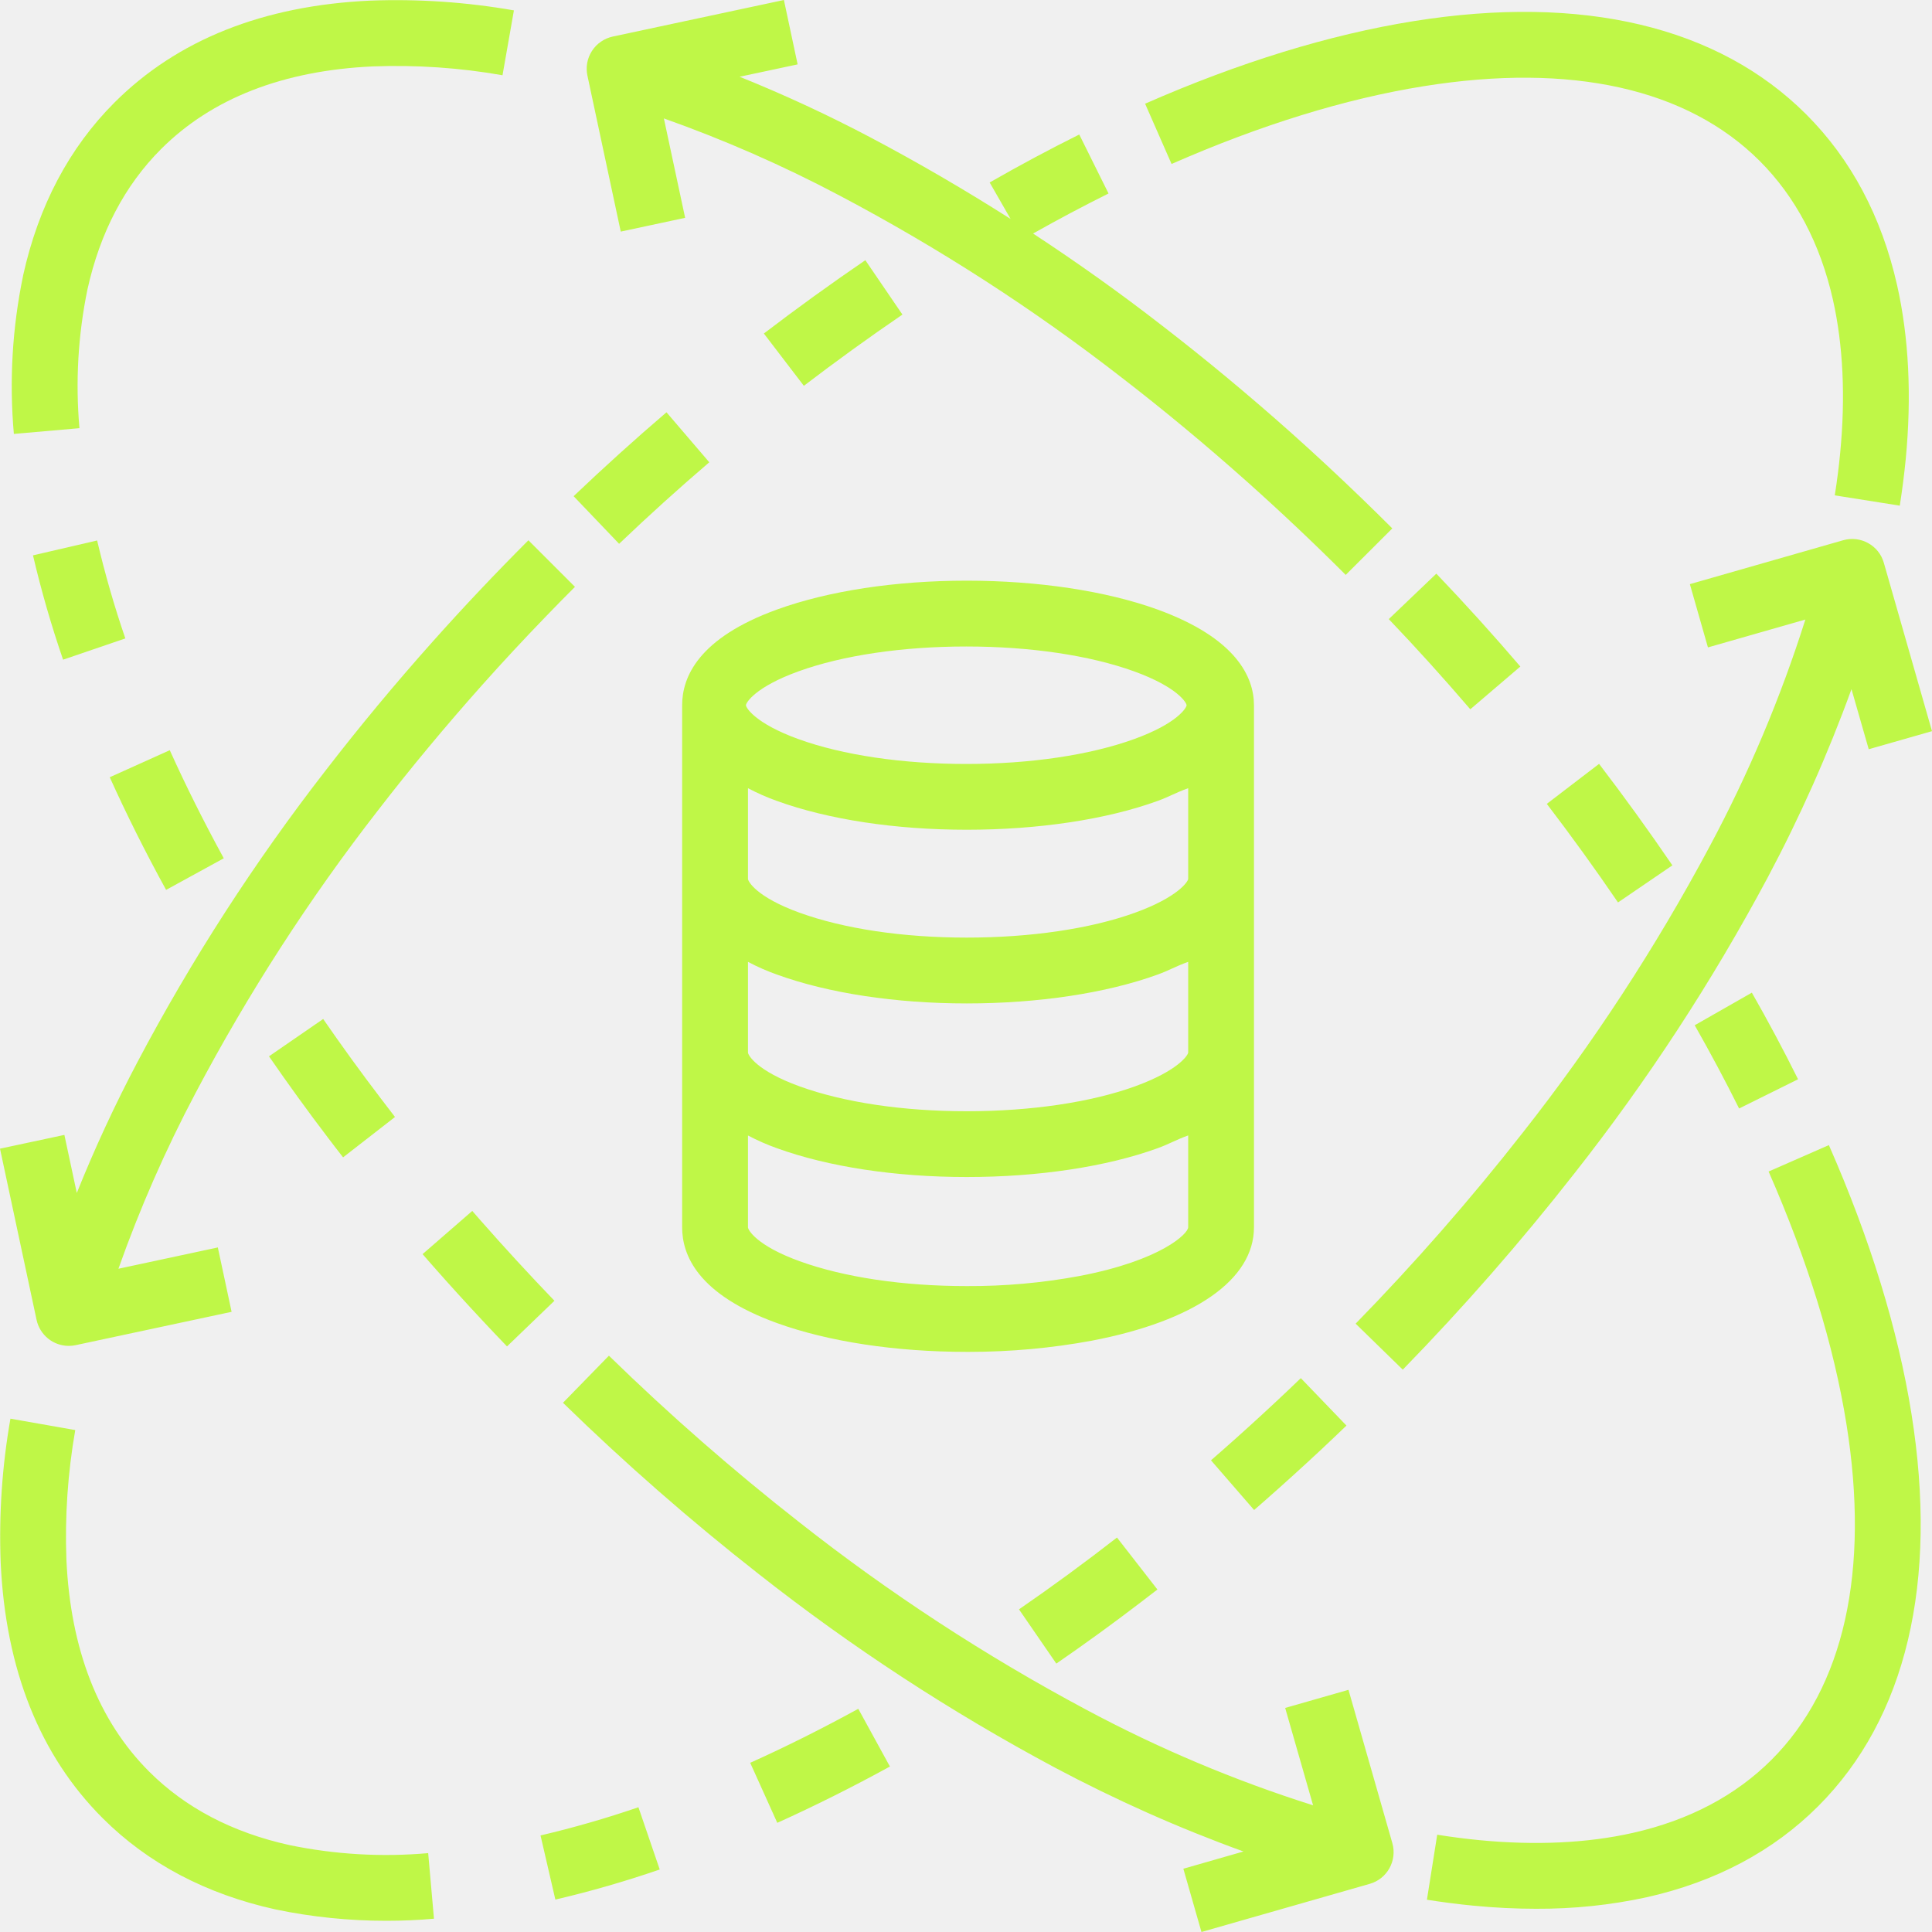
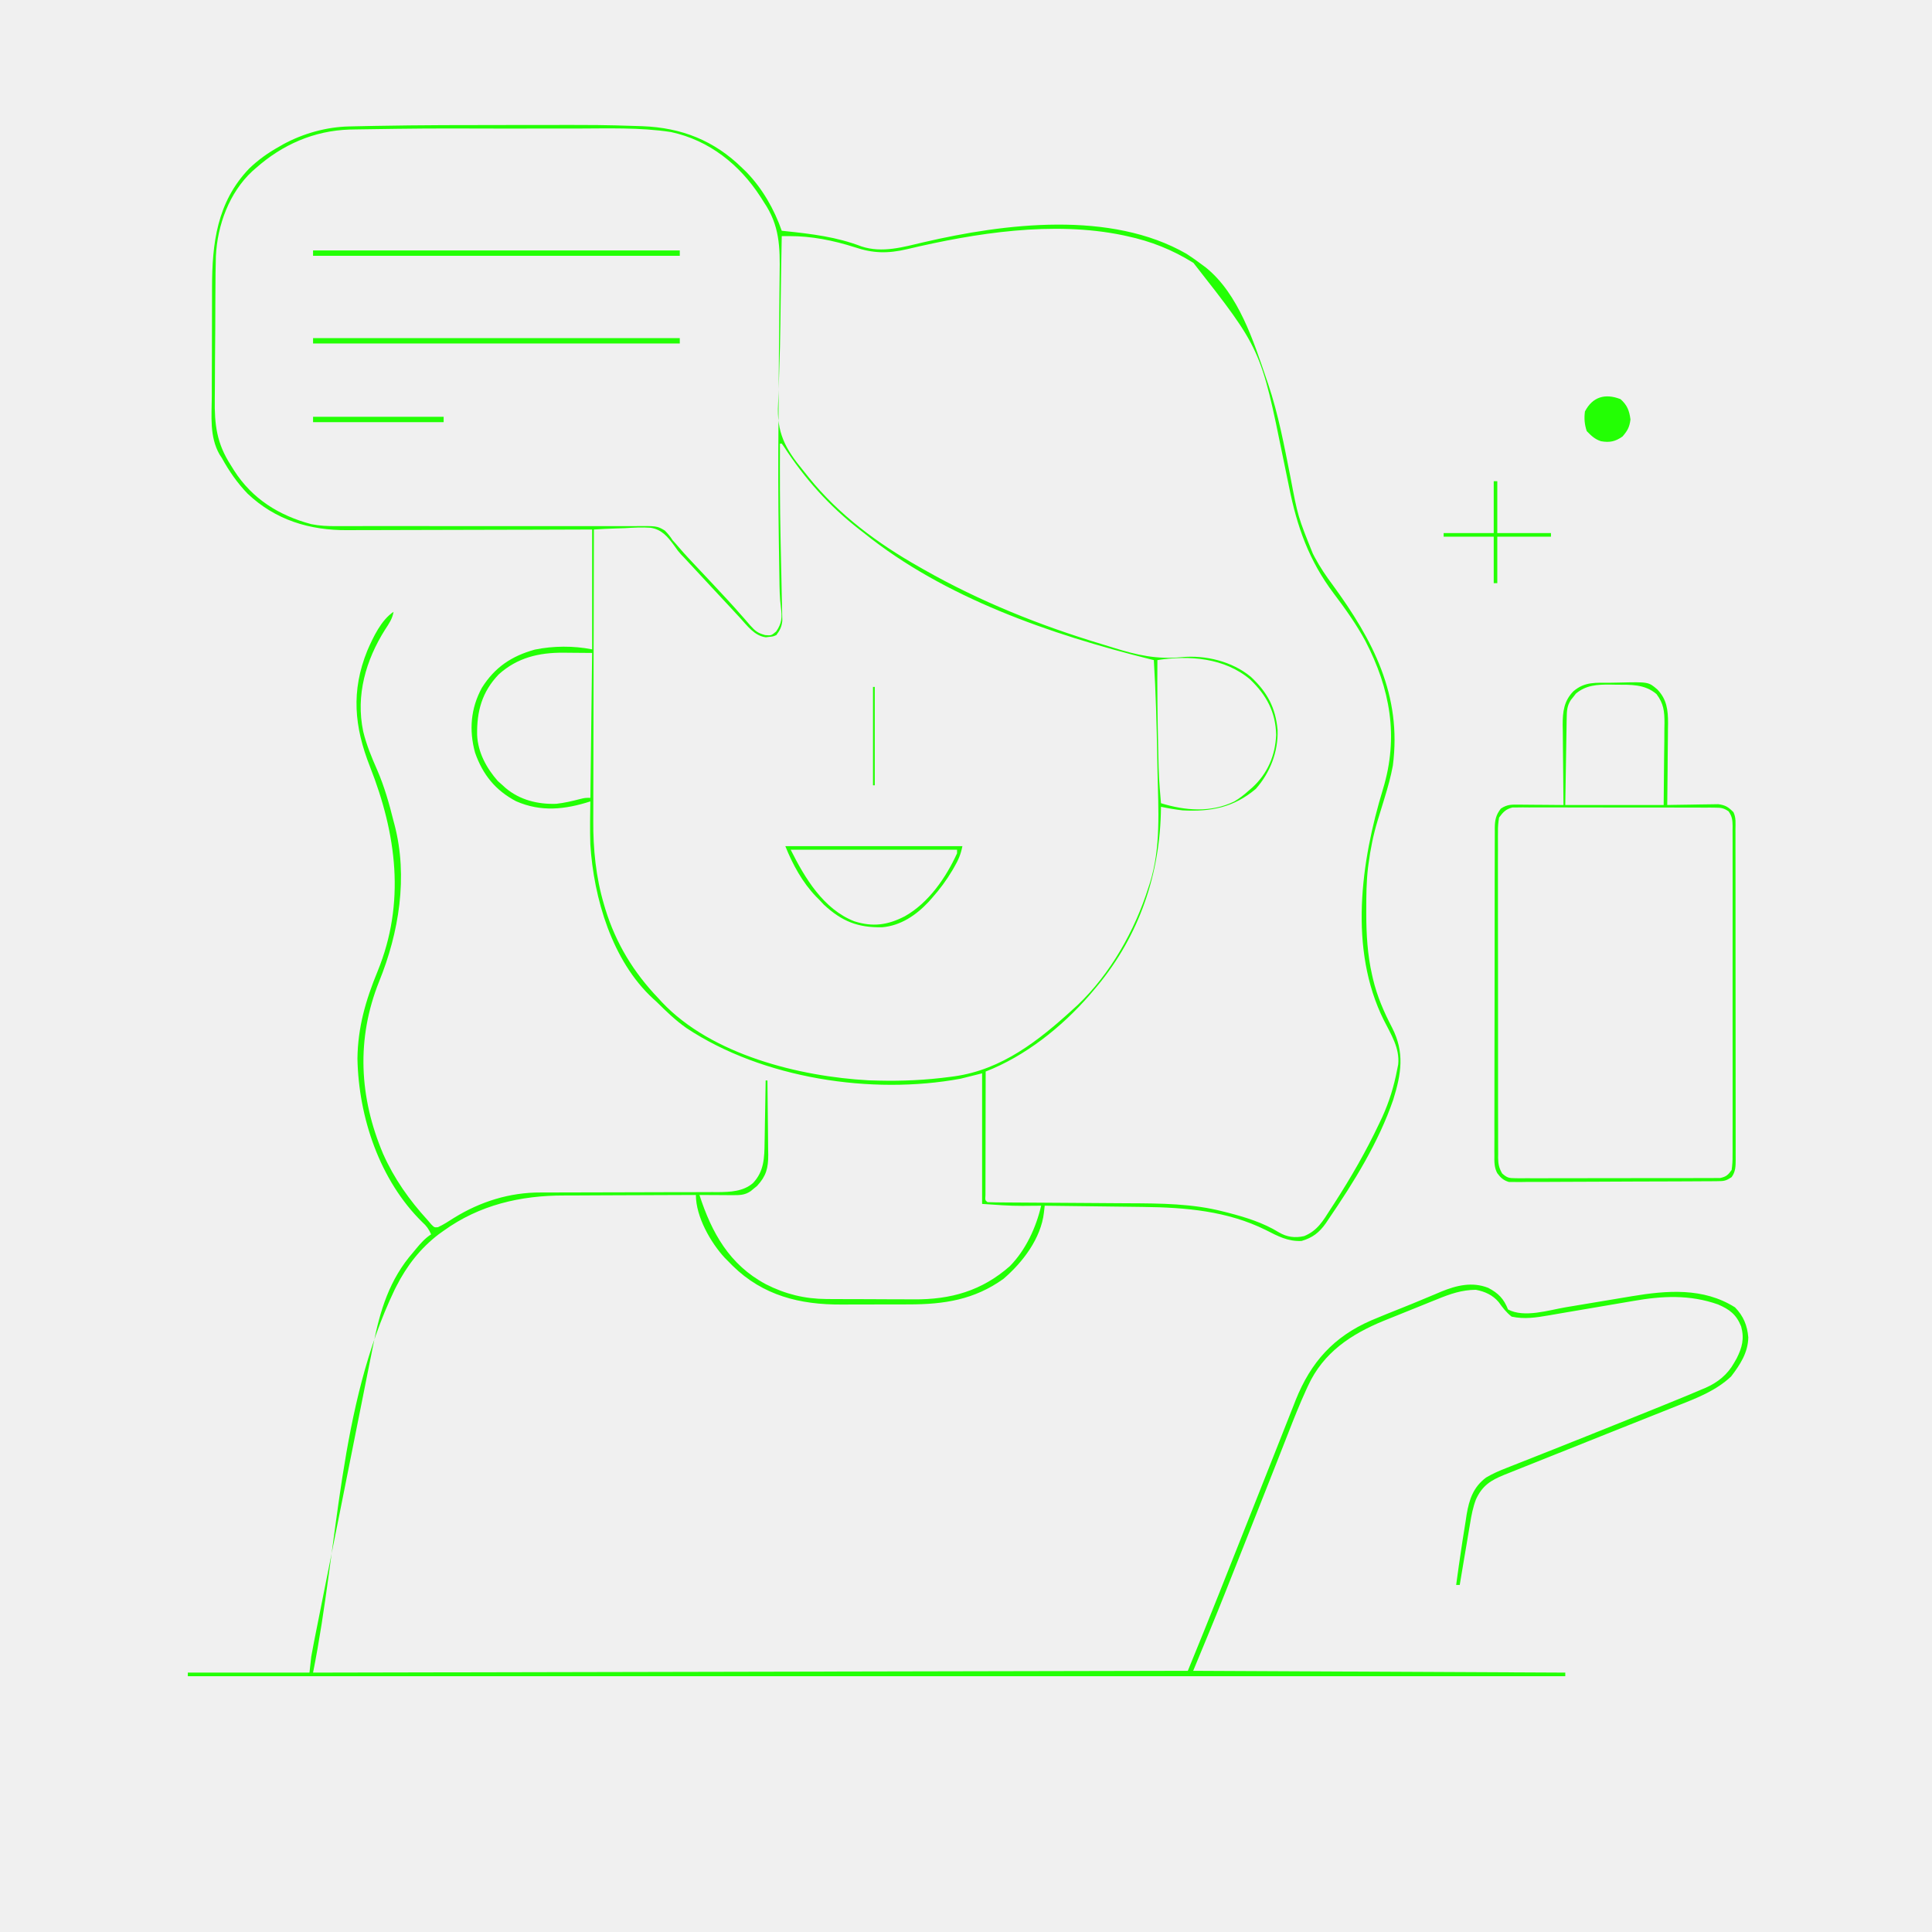
- <svg xmlns="http://www.w3.org/2000/svg" width="40" height="40" viewBox="0 0 40 40" fill="none">
-   <g clip-path="url(#clip0_57_3229)">
-     <path d="M1.645 8.865C1.56 7.903 1.616 6.935 1.811 5.99C2.072 4.813 2.584 3.836 3.334 3.087C4.384 2.036 5.861 1.46 7.718 1.375C8.617 1.341 9.518 1.402 10.404 1.558L10.64 0.215C9.657 0.043 8.658 -0.025 7.661 0.013C5.448 0.115 3.668 0.825 2.37 2.123C1.433 3.06 0.797 4.263 0.479 5.701C0.479 5.703 0.478 5.706 0.478 5.709C0.254 6.786 0.19 7.889 0.287 8.984L1.645 8.865ZM4.633 17.77C4.223 17.02 3.847 16.268 3.515 15.532L2.272 16.092C2.619 16.86 3.011 17.645 3.439 18.424L4.633 17.77ZM0.683 11.498C0.854 12.228 1.062 12.949 1.306 13.658L2.595 13.218C2.366 12.552 2.172 11.876 2.011 11.19L0.683 11.498ZM9.955 25.274C9.896 25.207 9.836 25.139 9.778 25.071L8.749 25.965C8.809 26.034 8.87 26.104 8.931 26.174C9.282 26.573 9.639 26.966 10.002 27.354C10.165 27.529 10.33 27.703 10.497 27.876L11.479 26.931C10.959 26.39 10.451 25.838 9.955 25.274ZM7.103 23.962L8.178 23.126C8.08 22.999 7.982 22.872 7.885 22.743C7.474 22.204 7.076 21.655 6.691 21.097L5.569 21.87C5.966 22.445 6.376 23.012 6.8 23.568C6.9 23.7 7.001 23.832 7.103 23.962ZM11.656 29.043C12.943 30.299 14.298 31.484 15.714 32.593C17.635 34.105 19.685 35.444 21.84 36.596C23.099 37.266 24.404 37.847 25.745 38.333L24.5 38.69L24.875 40L28.359 39.003C28.721 38.9 28.93 38.522 28.827 38.16L27.919 34.986L26.608 35.361L27.186 37.377C25.559 36.863 23.983 36.198 22.479 35.392C20.395 34.279 18.413 32.984 16.556 31.522C15.178 30.443 13.86 29.29 12.607 28.068L11.656 29.043ZM39.574 29.265C39.296 27.527 38.721 25.657 37.865 23.708L36.617 24.255C37.426 26.099 37.968 27.857 38.228 29.48C38.716 32.528 38.18 34.932 36.679 36.433C35.936 37.176 34.969 37.686 33.806 37.948C32.865 38.16 31.799 38.21 30.636 38.099C30.349 38.071 30.053 38.033 29.756 37.986L29.543 39.332C29.867 39.383 30.191 39.425 30.506 39.455C30.949 39.498 31.381 39.519 31.801 39.519C32.576 39.523 33.349 39.443 34.105 39.278C35.524 38.957 36.714 38.325 37.643 37.396C39.465 35.574 40.133 32.762 39.574 29.265ZM36.27 20.552L35.087 21.227C35.409 21.793 35.716 22.367 36.006 22.95L37.227 22.345C36.925 21.738 36.606 21.14 36.27 20.552ZM33.107 15.815L32.025 16.643C32.534 17.31 33.026 17.99 33.499 18.684L34.625 17.916C34.138 17.202 33.632 16.502 33.107 15.815ZM29.738 11.877L28.753 12.818C29.333 13.425 29.895 14.048 30.441 14.685L31.477 13.8C30.915 13.143 30.335 12.502 29.738 11.877ZM12.852 4.795L14.185 4.51L13.745 2.452C14.995 2.895 16.212 3.429 17.385 4.05C19.442 5.136 21.401 6.4 23.237 7.828C24.103 8.496 24.976 9.221 25.83 9.983C26.525 10.604 27.203 11.244 27.862 11.903L28.826 10.94C28.617 10.731 28.406 10.524 28.194 10.319C27.717 9.859 27.232 9.407 26.738 8.966C25.859 8.183 24.962 7.437 24.072 6.751C23.206 6.077 22.309 5.439 21.389 4.835C21.903 4.545 22.423 4.269 22.951 4.006L22.345 2.785C21.733 3.089 21.109 3.423 20.49 3.778L20.923 4.533C19.979 3.932 19.011 3.368 18.022 2.845C17.141 2.38 16.237 1.961 15.313 1.589L16.514 1.333L16.23 0L12.686 0.757C12.598 0.776 12.515 0.812 12.442 0.863C12.368 0.913 12.305 0.978 12.257 1.053C12.208 1.128 12.174 1.212 12.158 1.3C12.142 1.388 12.143 1.479 12.162 1.566L12.852 4.795ZM0.216 29.372C0.043 30.355 -0.024 31.354 0.014 32.352C0.115 34.564 0.825 36.344 2.124 37.642C3.061 38.579 4.265 39.215 5.701 39.532C5.704 39.532 5.707 39.533 5.71 39.534C6.461 39.69 7.227 39.768 7.994 39.768C8.325 39.768 8.655 39.754 8.985 39.725L8.865 38.367C7.904 38.452 6.935 38.396 5.991 38.2C4.813 37.94 3.837 37.428 3.087 36.678C2.037 35.628 1.46 34.151 1.375 32.294C1.341 31.395 1.403 30.494 1.558 29.608L0.216 29.372ZM16.093 37.74C16.861 37.393 17.646 37.001 18.425 36.574L17.77 35.379C17.021 35.789 16.269 36.166 15.532 36.497L16.093 37.74ZM11.498 39.329C12.229 39.158 12.95 38.95 13.659 38.706L13.218 37.417C12.553 37.645 11.876 37.84 11.191 38.001L11.498 39.329ZM25.072 30.234L25.965 31.263C26.035 31.203 26.105 31.142 26.174 31.081C26.573 30.73 26.967 30.373 27.355 30.011C27.53 29.847 27.704 29.681 27.877 29.515L26.932 28.533C26.764 28.695 26.594 28.856 26.424 29.015C26.046 29.368 25.663 29.716 25.275 30.057C25.207 30.116 25.14 30.175 25.072 30.234Z" fill="#BFF747" />
-     <path d="M21.097 33.32L21.87 34.443C22.446 34.046 23.012 33.636 23.568 33.212C23.7 33.112 23.832 33.011 23.963 32.909L23.126 31.833C22.464 32.348 21.788 32.844 21.097 33.32ZM29.481 1.784C32.528 1.296 34.932 1.832 36.433 3.333C37.176 4.076 37.686 5.043 37.949 6.206C38.16 7.147 38.211 8.214 38.099 9.377C38.072 9.663 38.034 9.959 37.987 10.256L39.333 10.469C39.384 10.144 39.425 9.82 39.456 9.507C39.581 8.2 39.521 6.989 39.278 5.907C38.958 4.488 38.325 3.297 37.397 2.369C35.574 0.546 32.762 -0.122 29.266 0.438C27.528 0.716 25.658 1.291 23.708 2.147L24.256 3.395C26.099 2.586 27.857 2.043 29.481 1.784ZM14.685 9.571L13.799 8.536C13.143 9.097 12.502 9.677 11.876 10.273L12.818 11.259C13.425 10.679 14.047 10.117 14.685 9.571ZM18.684 6.513L17.916 5.387C17.203 5.874 16.502 6.38 15.815 6.905L16.643 7.988C17.31 7.478 17.991 6.986 18.684 6.513ZM39.003 11.653C38.9 11.291 38.522 11.082 38.161 11.185L34.987 12.094L35.361 13.404L37.378 12.827C36.863 14.454 36.198 16.029 35.392 17.533C34.279 19.618 32.984 21.6 31.522 23.457C30.443 24.834 29.29 26.152 28.067 27.405L29.043 28.357C30.299 27.069 31.484 25.714 32.593 24.298C34.105 22.378 35.444 20.328 36.596 18.172C37.266 16.913 37.847 15.608 38.333 14.268L38.69 15.512L40 15.138L39.003 11.653ZM1.424 27.865C1.472 27.865 1.519 27.86 1.567 27.85L4.795 27.16L4.51 25.827L2.452 26.268C2.895 25.017 3.429 23.8 4.05 22.627C5.136 20.57 6.4 18.611 7.828 16.775C8.496 15.909 9.221 15.037 9.983 14.182C10.412 13.701 10.851 13.229 11.3 12.765C11.499 12.558 11.701 12.353 11.904 12.15L10.94 11.186C10.262 11.864 9.604 12.56 8.966 13.275C8.182 14.153 7.437 15.051 6.751 15.94C5.275 17.839 3.968 19.863 2.845 21.99C2.38 22.871 1.961 23.775 1.59 24.699L1.333 23.497L0 23.782L0.757 27.326C0.79 27.479 0.874 27.615 0.995 27.713C1.117 27.812 1.268 27.865 1.424 27.865ZM14.123 14.601V25.411C14.123 25.988 14.447 26.8 16.087 27.393C17.15 27.777 18.539 27.989 20.014 27.989H20.066C20.919 27.989 21.769 27.912 22.607 27.757C24.731 27.35 25.962 26.494 25.962 25.411V14.601C25.962 14.024 25.602 13.213 23.961 12.618C22.898 12.234 21.491 12.022 20.014 12.022C18.537 12.022 17.154 12.234 16.091 12.618C14.451 13.212 14.123 14.024 14.123 14.601ZM22.352 26.418C21.581 26.561 20.798 26.631 20.014 26.627C18.69 26.627 17.473 26.444 16.555 26.112C15.658 25.787 15.486 25.461 15.486 25.411V23.509C15.68 23.611 15.881 23.7 16.087 23.773C17.15 24.158 18.539 24.369 20.016 24.369C21.494 24.369 22.904 24.158 23.966 23.773C24.2 23.689 24.344 23.6 24.6 23.508V25.41C24.6 25.538 24.048 26.093 22.352 26.418ZM24.6 21.791C24.6 21.842 24.395 22.167 23.498 22.492C22.58 22.824 21.338 23.007 20.014 23.007C18.69 23.007 17.473 22.824 16.555 22.492C15.658 22.167 15.486 21.841 15.486 21.791V19.914C15.68 20.017 15.881 20.105 16.087 20.178C17.15 20.563 18.539 20.775 20.016 20.775C21.494 20.775 22.904 20.563 23.966 20.178C24.2 20.094 24.344 20.005 24.6 19.914L24.6 21.791ZM23.498 18.897C22.58 19.229 21.338 19.412 20.014 19.412C18.69 19.412 17.473 19.229 16.555 18.897C15.658 18.572 15.486 18.247 15.486 18.196V16.319C15.68 16.421 15.881 16.51 16.087 16.583C17.15 16.968 18.539 17.179 20.016 17.179C21.494 17.179 22.904 16.968 23.966 16.583C24.2 16.499 24.344 16.41 24.6 16.319V18.196C24.6 18.247 24.395 18.572 23.498 18.897ZM16.53 13.9C17.448 13.568 18.682 13.385 20.006 13.385C21.329 13.385 22.563 13.568 23.481 13.9C24.378 14.225 24.567 14.55 24.567 14.601C24.567 14.651 24.378 14.977 23.481 15.302C22.563 15.634 21.329 15.817 20.006 15.817C18.682 15.817 17.448 15.634 16.53 15.302C15.633 14.977 15.444 14.651 15.444 14.601C15.444 14.55 15.633 14.225 16.53 13.9Z" fill="#BFF747" />
-   </g>
-   <defs>
-     <clipPath id="clip0_57_3229">
-       <rect width="40" height="40" fill="white" />
-     </clipPath>
-   </defs>
+ <svg xmlns="http://www.w3.org/2000/svg" version="1.1" width="1080" height="1080">
+   <path d="M0 0 C3.31 -0.002 6.62 -0.006 9.93 -0.01 C50.539 -0.054 50.539 -0.054 69.534 0.553 C71.292 0.608 71.292 0.608 73.086 0.664 C95.044 1.493 113.278 8.649 129.03 24.123 C130.158 25.213 130.158 25.213 131.308 26.326 C140.221 35.537 146.827 47.055 151.03 59.123 C152.048 59.228 152.048 59.228 153.087 59.335 C167.752 60.879 181.745 62.545 195.593 67.873 C207.253 71.689 218.793 68.244 230.302 65.548 C275.707 54.981 335.032 47.648 377.358 72.041 C380.334 73.974 383.196 75.988 386.03 78.123 C386.769 78.677 387.508 79.232 388.269 79.803 C406.402 94.521 414.785 120.784 422.03 142.123 C422.329 142.988 422.627 143.854 422.934 144.745 C428.652 161.689 431.92 179.27 435.391 196.779 C439.566 218.837 439.566 218.837 447.905 239.56 C448.421 240.552 448.421 240.552 448.947 241.565 C451.879 247.086 455.292 252.115 459.03 257.123 C481.491 287.879 497.802 318.731 492.632 358.162 C491.513 364.265 489.849 370.196 488.03 376.123 C487.774 376.968 487.517 377.813 487.253 378.683 C486.22 382.079 485.184 385.474 484.133 388.865 C481.707 396.834 480.11 404.862 479.03 413.123 C478.936 413.84 478.842 414.557 478.745 415.296 C477.851 423.012 477.787 430.738 477.78 438.498 C477.78 439.204 477.779 439.91 477.778 440.638 C477.796 452.338 478.429 463.682 481.03 475.123 C481.197 475.855 481.363 476.586 481.534 477.34 C483.869 487.118 487.59 495.711 492.226 504.599 C499.272 518.356 497.409 530.296 492.882 544.803 C484.638 568.805 470.841 590.97 456.593 611.81 C456.133 612.499 455.674 613.188 455.2 613.898 C451.557 619.078 447.815 622.018 441.608 623.83 C433.936 624.178 428.375 621.139 421.72 617.763 C400.289 607.083 376.776 605.065 353.206 604.807 C351.608 604.786 350.009 604.765 348.41 604.744 C344.24 604.689 340.069 604.639 335.898 604.591 C331.628 604.54 327.357 604.485 323.087 604.43 C314.735 604.323 306.383 604.221 298.03 604.123 C297.888 605.372 297.745 606.622 297.599 607.909 C295.941 622.446 285.738 635.777 274.964 645.021 C258.67 656.694 241.811 659.28 222.171 659.291 C220.735 659.294 219.299 659.297 217.864 659.301 C214.865 659.307 211.866 659.309 208.867 659.308 C205.061 659.308 201.254 659.322 197.448 659.339 C194.484 659.35 191.521 659.352 188.557 659.352 C187.156 659.353 185.754 659.357 184.353 659.365 C161.158 659.482 140.517 654.329 123.616 637.744 C122.763 636.879 121.909 636.014 121.03 635.123 C120.424 634.516 119.819 633.909 119.194 633.283 C111.253 624.69 103.03 610.261 103.03 598.123 C91.267 598.138 79.504 598.18 67.741 598.255 C62.277 598.289 56.813 598.314 51.348 598.318 C46.057 598.323 40.767 598.352 35.476 598.396 C33.475 598.409 31.474 598.414 29.474 598.409 C5.073 598.366 -17.914 603.667 -37.97 618.123 C-38.871 618.766 -39.772 619.409 -40.7 620.072 C-50.963 627.903 -58.578 637.723 -64.407 649.185 C-64.713 649.785 -65.019 650.384 -65.334 651.002 C-96.832 716.831 -96.658 793.563 -110.97 865.123 C131.085 864.628 131.085 864.628 378.03 864.123 C386.891 842.404 386.891 842.404 395.604 820.627 C396.174 819.192 396.743 817.756 397.312 816.321 C398.504 813.317 399.695 810.313 400.885 807.308 C402.762 802.573 404.642 797.84 406.523 793.107 C414.51 773.006 414.51 773.006 422.465 752.892 C424.665 747.316 426.871 741.744 429.082 736.173 C430.36 732.951 431.635 729.728 432.901 726.502 C434.298 722.949 435.706 719.401 437.116 715.853 C437.513 714.835 437.91 713.816 438.319 712.766 C446.806 691.574 459.578 677.345 480.495 668.252 C486.09 665.888 491.717 663.614 497.365 661.381 C501.626 659.694 505.858 657.949 510.081 656.17 C512.272 655.258 514.464 654.347 516.655 653.435 C518.136 652.802 518.136 652.802 519.647 652.156 C528.269 648.629 536.997 646.518 545.956 650.041 C551.634 653.003 554.726 656.197 557.03 662.123 C566.162 666.951 579.687 662.512 589.362 660.873 C590.692 660.652 592.022 660.432 593.352 660.212 C596.813 659.638 600.274 659.059 603.734 658.477 C609.286 657.545 614.84 656.623 620.394 655.701 C622.316 655.381 624.236 655.058 626.157 654.735 C645.813 651.452 666.191 649.768 683.905 660.935 C688.666 665.836 690.763 671.025 691.343 677.748 C691.169 686.299 686.76 693.006 681.714 699.603 C673.491 707.323 663.203 711.42 652.858 715.482 C651.386 716.07 649.914 716.659 648.443 717.249 C645.333 718.493 642.221 719.731 639.106 720.963 C634.245 722.885 629.39 724.824 624.537 726.765 C618.066 729.352 611.594 731.932 605.119 734.507 C593.869 738.981 582.624 743.469 571.391 747.987 C568.469 749.16 565.543 750.324 562.617 751.487 C560.867 752.19 559.116 752.892 557.366 753.596 C556.598 753.898 555.829 754.201 555.037 754.513 C547.296 757.646 542.635 760.584 539.073 768.367 C537.392 772.811 536.541 777.263 535.792 781.943 C535.621 782.928 535.451 783.913 535.275 784.927 C534.741 788.032 534.229 791.14 533.718 794.248 C533.357 796.371 532.994 798.493 532.63 800.615 C531.747 805.782 530.881 810.951 530.03 816.123 C529.37 816.123 528.71 816.123 528.03 816.123 C528.963 809.112 529.976 802.116 531.03 795.123 C531.207 793.936 531.384 792.748 531.566 791.525 C532.133 787.803 532.734 784.088 533.343 780.373 C533.607 778.608 533.607 778.608 533.877 776.808 C535.323 768.27 537.622 761.455 544.715 756.093 C548.468 753.863 552.221 752.25 556.28 750.674 C557.102 750.348 557.924 750.022 558.771 749.686 C560.571 748.973 562.372 748.263 564.174 747.556 C568.118 746.009 572.054 744.445 575.992 742.882 C578.146 742.027 580.302 741.173 582.457 740.319 C594.839 735.414 607.198 730.454 619.552 725.48 C622.947 724.113 626.342 722.747 629.739 721.385 C638.183 717.999 646.617 714.588 655.03 711.123 C655.987 710.729 656.943 710.335 657.929 709.93 C660.435 708.888 662.932 707.828 665.425 706.756 C666.112 706.47 666.8 706.184 667.509 705.89 C674.264 702.922 679.695 698.543 683.343 692.06 C683.813 691.244 684.284 690.428 684.769 689.588 C687.924 683.424 689.205 678.367 687.331 671.596 C684.629 664.916 680.93 662.126 674.397 659.307 C658.51 653.722 643.274 654.52 627.015 657.376 C624.627 657.795 622.237 658.198 619.846 658.597 C614.78 659.447 609.717 660.315 604.655 661.185 C598.759 662.2 592.862 663.206 586.962 664.192 C584.622 664.587 582.285 664.996 579.948 665.407 C572.803 666.627 566.217 667.693 559.03 666.123 C555.998 663.711 554.09 661.207 551.843 658.06 C548.538 654.075 544.053 652.075 539.03 651.123 C531.221 651.174 524.655 653.449 517.503 656.385 C516.433 656.813 515.364 657.241 514.262 657.682 C512.011 658.587 509.763 659.497 507.518 660.414 C504.112 661.803 500.698 663.17 497.282 664.535 C495.084 665.421 492.887 666.309 490.69 667.197 C489.685 667.601 488.679 668.004 487.643 668.419 C469.226 675.968 453.785 686.203 445.269 704.721 C444.926 705.459 444.583 706.197 444.23 706.958 C440.503 715.099 437.216 723.408 433.964 731.748 C432.377 735.818 430.776 739.882 429.177 743.947 C428.284 746.216 427.393 748.484 426.502 750.753 C421.02 764.71 415.493 778.649 409.96 792.585 C408.084 797.311 406.21 802.039 404.338 806.767 C403.138 809.796 401.936 812.824 400.734 815.852 C400.186 817.234 399.638 818.616 399.091 819.999 C393.244 834.781 387.11 849.431 381.03 864.123 C449.67 864.453 518.31 864.783 589.03 865.123 C589.03 865.783 589.03 866.443 589.03 867.123 C334.93 867.123 80.83 867.123 -180.97 867.123 C-180.97 866.463 -180.97 865.803 -180.97 865.123 C-158.53 865.123 -136.09 865.123 -112.97 865.123 C-112.64 862.153 -112.31 859.183 -111.97 856.123 C-111.49 853.373 -110.986 850.643 -110.434 847.908 C-110.281 847.133 -110.127 846.358 -109.97 845.559 C-109.46 842.989 -108.946 840.42 -108.431 837.85 C-108.063 835.997 -107.695 834.143 -107.327 832.289 C-106.331 827.272 -105.329 822.255 -104.327 817.239 C-103.7 814.1 -103.073 810.961 -102.448 807.822 C-100.262 796.856 -98.072 785.891 -95.879 774.926 C-93.839 764.729 -91.807 754.529 -89.78 744.329 C-88.035 735.552 -86.284 726.777 -84.529 718.002 C-83.482 712.77 -82.438 707.538 -81.4 702.304 C-80.422 697.378 -79.437 692.455 -78.447 687.532 C-78.087 685.733 -77.728 683.934 -77.373 682.134 C-73.538 662.712 -68.292 645.318 -54.97 630.123 C-54.409 629.442 -53.848 628.762 -53.271 628.06 C-50.733 624.992 -48.335 622.323 -44.97 620.123 C-46.262 617.235 -47.551 615.402 -49.907 613.31 C-73.716 589.947 -85.514 554.69 -86.157 521.935 C-85.949 504.356 -81.537 489.253 -74.907 473.123 C-59.198 434.761 -64.316 396.389 -79.157 358.685 C-87.915 336.427 -89.836 316.448 -80.591 293.706 C-77.332 286.22 -72.854 276.713 -65.97 272.123 C-66.613 276.022 -68.513 278.723 -70.657 281.998 C-81.487 299.141 -87.176 318.808 -82.939 338.974 C-81.12 346.574 -78.18 353.562 -75.045 360.7 C-71.064 369.918 -68.399 379.397 -65.97 389.123 C-65.79 389.793 -65.611 390.464 -65.426 391.155 C-57.808 420.259 -62.957 451.486 -74.021 478.761 C-86.874 510.765 -85.196 543.567 -71.782 575.185 C-65.634 588.993 -57.143 601.007 -46.97 612.123 C-45.945 613.322 -45.945 613.322 -44.899 614.545 C-43.149 616.313 -43.149 616.313 -41.142 616.135 C-37.997 614.67 -35.134 612.803 -32.22 610.935 C-17.531 601.84 -1.045 596.638 16.265 596.738 C17.423 596.733 18.581 596.727 19.774 596.722 C22.265 596.712 24.756 596.709 27.247 596.712 C31.195 596.717 35.143 596.703 39.091 596.684 C48.178 596.643 57.264 596.631 66.351 596.62 C74.697 596.61 83.042 596.593 91.388 596.552 C95.933 596.531 100.477 596.533 105.022 596.538 C107.409 596.529 109.796 596.519 112.183 596.508 C113.254 596.514 114.325 596.52 115.428 596.526 C122.271 596.47 129.508 596.169 134.912 591.496 C141.201 584.937 141.339 577.235 141.444 568.596 C141.473 567.112 141.473 567.112 141.503 565.599 C141.562 562.461 141.609 559.323 141.655 556.185 C141.693 554.049 141.733 551.913 141.772 549.777 C141.868 544.559 141.953 539.341 142.03 534.123 C142.36 534.123 142.69 534.123 143.03 534.123 C143.132 541.115 143.202 548.108 143.25 555.101 C143.27 557.478 143.297 559.855 143.332 562.233 C143.381 565.656 143.403 569.078 143.421 572.502 C143.442 573.559 143.462 574.617 143.483 575.707 C143.486 583.113 142.356 587.533 137.214 593.084 C136.638 593.551 136.061 594.017 135.468 594.498 C134.889 594.98 134.31 595.462 133.714 595.959 C130.381 598.263 127.403 598.241 123.487 598.221 C122.414 598.217 121.341 598.214 120.235 598.211 C119.116 598.202 117.996 598.194 116.843 598.185 C115.712 598.181 114.58 598.176 113.415 598.172 C110.62 598.16 107.825 598.144 105.03 598.123 C111.864 619.25 121.844 637.16 142.164 648.016 C153.032 653.555 163.828 656.214 176.029 656.284 C176.69 656.289 177.351 656.294 178.032 656.299 C180.2 656.314 182.367 656.321 184.534 656.326 C185.657 656.33 185.657 656.33 186.802 656.335 C190.767 656.35 194.732 656.359 198.697 656.363 C202.752 656.369 206.807 656.393 210.863 656.421 C214.016 656.44 217.169 656.445 220.322 656.447 C221.815 656.449 223.307 656.457 224.8 656.471 C245.505 656.642 262.872 651.727 278.577 637.877 C287.414 628.842 293.203 616.374 296.03 604.123 C294.905 604.135 293.78 604.146 292.62 604.158 C291.069 604.167 289.519 604.177 287.968 604.185 C287.235 604.194 286.502 604.202 285.747 604.211 C278.096 604.243 270.737 603.637 263.03 603.123 C263.03 579.033 263.03 554.943 263.03 530.123 C259.07 531.113 255.11 532.103 251.03 533.123 C201.368 542.312 140.386 533.056 97.796 504.838 C91.645 500.55 86.345 495.385 81.03 490.123 C80.368 489.521 79.705 488.919 79.022 488.299 C56.168 467.198 45.915 432.211 44.03 402.123 C43.76 393.737 43.933 385.346 44.054 376.959 C44.08 374.586 44.105 372.212 44.13 369.839 C44.196 363.655 44.275 357.47 44.356 351.286 C44.438 344.95 44.507 338.615 44.577 332.279 C44.716 319.894 44.869 307.508 45.03 295.123 C40.864 295.075 36.697 295.047 32.53 295.021 C31.357 295.008 30.184 294.994 28.976 294.98 C15.297 294.918 3.234 297.715 -7.185 307.123 C-16.594 316.935 -19.482 327.796 -19.251 341.002 C-18.803 350.767 -14.022 359.523 -7.657 366.748 C-6.77 367.532 -5.883 368.315 -4.97 369.123 C-4.43 369.617 -3.89 370.11 -3.333 370.619 C4.653 377.332 14.66 379.806 24.964 379.463 C29.517 378.958 33.888 377.938 38.315 376.779 C41.03 376.123 41.03 376.123 44.03 376.123 C44.03 376.783 44.03 377.443 44.03 378.123 C29.859 382.657 16.521 384.154 2.515 378.021 C-8.986 371.958 -16.1 363.203 -20.407 350.873 C-23.853 338.297 -22.846 326.102 -16.614 314.627 C-9.414 303.18 -0.038 296.843 13.03 293.248 C23.283 291.133 34.773 291.072 45.03 293.123 C45.03 271.013 45.03 248.903 45.03 226.123 C34.365 226.158 23.699 226.193 12.71 226.228 C5.938 226.244 -0.834 226.258 -7.606 226.269 C-18.347 226.287 -29.087 226.308 -39.827 226.349 C-47.65 226.379 -55.474 226.399 -63.298 226.405 C-67.435 226.409 -71.573 226.418 -75.71 226.44 C-79.615 226.461 -83.521 226.467 -87.426 226.462 C-88.849 226.463 -90.272 226.469 -91.695 226.481 C-112.875 226.645 -132.021 220.811 -147.595 206.06 C-153.384 200.031 -157.933 193.444 -161.97 186.123 C-162.391 185.48 -162.811 184.838 -163.245 184.176 C-168.913 174.193 -167.651 162.748 -167.563 151.642 C-167.562 149.342 -167.562 147.042 -167.564 144.742 C-167.562 139.932 -167.543 135.122 -167.512 130.311 C-167.472 124.187 -167.468 118.063 -167.475 111.938 C-167.478 107.189 -167.466 102.441 -167.449 97.692 C-167.442 95.436 -167.439 93.18 -167.44 90.924 C-167.425 66.099 -164.683 43.155 -146.72 24.373 C-141.568 19.426 -136.197 15.592 -129.97 12.123 C-129.194 11.674 -128.418 11.226 -127.618 10.764 C-116.44 4.707 -103.51 1.081 -90.841 0.807 C-89.988 0.786 -89.136 0.765 -88.258 0.743 C-85.308 0.675 -82.358 0.617 -79.407 0.56 C-78.363 0.54 -77.32 0.519 -76.244 0.497 C-50.832 0.012 -25.416 0.012 0 0 Z M-86.88 2.467 C-88.108 2.492 -89.335 2.517 -90.6 2.543 C-110.467 3.189 -128.151 10.983 -142.97 24.123 C-143.923 24.952 -143.923 24.952 -144.896 25.799 C-157.84 37.825 -164.465 55.984 -165.284 73.355 C-165.484 79.607 -165.521 85.86 -165.544 92.115 C-165.559 94.433 -165.574 96.752 -165.589 99.07 C-165.615 103.909 -165.629 108.749 -165.636 113.588 C-165.646 119.75 -165.708 125.911 -165.782 132.072 C-165.831 136.854 -165.843 141.636 -165.846 146.419 C-165.853 148.689 -165.873 150.959 -165.907 153.228 C-166.108 167.575 -164.825 177.958 -156.97 190.123 C-156.06 191.592 -156.06 191.592 -155.131 193.091 C-144.954 209.035 -129.921 218.332 -111.97 223.123 C-107.329 224.06 -102.837 224.259 -98.12 224.234 C-97.348 224.234 -96.576 224.234 -95.781 224.234 C-93.204 224.233 -90.627 224.225 -88.05 224.217 C-86.198 224.215 -84.347 224.214 -82.495 224.213 C-78.513 224.211 -74.53 224.206 -70.547 224.2 C-64.248 224.191 -57.949 224.197 -51.65 224.206 C-50.586 224.207 -49.522 224.209 -48.426 224.21 C-46.251 224.213 -44.077 224.217 -41.902 224.22 C-27.24 224.241 -12.579 224.255 2.082 224.223 C11.978 224.201 21.873 224.204 31.768 224.236 C37.003 224.252 42.237 224.255 47.472 224.228 C52.394 224.203 57.316 224.211 62.238 224.243 C64.043 224.249 65.848 224.243 67.653 224.225 C81.295 224.093 81.295 224.093 85.626 226.664 C87.388 228.397 88.709 230.044 90.03 232.123 C90.993 233.185 90.993 233.185 91.975 234.269 C92.474 234.856 92.973 235.444 93.487 236.049 C97.114 240.25 100.898 244.285 104.718 248.31 C109.578 253.453 114.423 258.607 119.218 263.81 C119.691 264.32 120.164 264.829 120.651 265.353 C123.286 268.197 125.869 271.076 128.413 274.002 C128.985 274.647 129.557 275.293 130.147 275.958 C131.246 277.2 132.333 278.453 133.404 279.719 C136.18 282.824 137.596 284.004 141.737 285.139 C145.163 285.434 145.163 285.434 147.905 283.123 C151.11 278.599 151.291 275.053 150.558 269.631 C149.844 264.199 149.796 258.775 149.714 253.303 C149.693 252.08 149.673 250.857 149.652 249.597 C149.597 246.136 149.547 242.674 149.499 239.213 C149.468 236.986 149.432 234.758 149.396 232.531 C149.037 210.305 149.027 188.089 149.199 165.862 C149.239 160.591 149.273 155.321 149.302 150.05 C149.306 149.3 149.31 148.55 149.315 147.776 C149.332 144.732 149.349 141.688 149.365 138.644 C149.414 129.51 149.489 120.376 149.605 111.242 C149.677 105.397 149.72 99.551 149.741 93.705 C149.755 90.282 149.782 86.861 149.846 83.438 C150.103 68.062 149.837 56.074 141.03 43.123 C140.413 42.149 139.795 41.174 139.158 40.17 C127.45 22.054 110.368 8.509 89.093 3.935 C71.595 1.258 53.481 1.971 35.838 1.989 C32.352 1.991 28.865 1.989 25.379 1.987 C19.517 1.985 13.654 1.988 7.792 1.993 C1.849 1.997 -4.094 1.997 -10.037 1.993 C-48.462 1.896 -48.462 1.896 -86.88 2.467 Z M221.03 69.435 C210.275 71.921 202.121 71.813 191.659 68.275 C179.901 64.541 167.608 62.062 155.253 62.107 C154.06 62.111 154.06 62.111 152.843 62.114 C152.245 62.117 151.647 62.12 151.03 62.123 C150.956 66.227 150.884 70.331 150.812 74.435 C150.789 75.727 150.766 77.018 150.742 78.349 C150.617 85.532 150.506 92.715 150.416 99.899 C150.388 102.112 150.36 104.325 150.332 106.538 C150.313 108.024 150.294 109.51 150.276 110.996 C150.165 119.682 149.98 128.356 149.635 137.036 C149.471 141.339 149.355 145.643 149.249 149.948 C149.187 151.908 149.103 153.867 148.992 155.825 C148.103 171.858 152.907 180.887 163.03 193.123 C164.065 194.414 165.098 195.707 166.13 197 C182.867 217.843 204.857 234.065 228.03 247.123 C228.824 247.575 229.617 248.027 230.434 248.493 C261.766 266.275 295.176 279.711 329.638 290.097 C331.913 290.785 334.183 291.486 336.45 292.2 C349.601 296.324 360.784 298.815 374.546 297.478 C387.947 296.205 402.771 299.813 413.257 308.463 C422.419 317.04 427.076 325.623 428.218 338.185 C428.61 350.346 424.073 362.03 416.03 371.123 C403.654 381.567 390.821 383.973 375.03 383.123 C370.986 382.634 367.015 381.968 363.03 381.123 C362.992 383.049 362.992 383.049 362.952 385.014 C361.901 421.984 349.342 456.12 325.03 484.123 C324.323 484.953 323.615 485.783 322.886 486.639 C307.384 504.403 287.156 520.493 265.03 529.123 C265.007 538.493 264.989 547.864 264.978 557.234 C264.973 561.585 264.966 565.935 264.955 570.286 C264.944 574.481 264.938 578.676 264.935 582.871 C264.934 584.475 264.93 586.079 264.925 587.683 C264.917 589.922 264.916 592.161 264.917 594.4 C264.915 595.677 264.912 596.954 264.91 598.269 C264.704 601.022 264.704 601.022 266.03 602.123 C269.024 602.238 271.996 602.288 274.99 602.297 C275.932 602.303 276.874 602.31 277.844 602.317 C279.901 602.331 281.957 602.343 284.014 602.353 C287.288 602.369 290.562 602.392 293.835 602.418 C303.149 602.488 312.463 602.548 321.776 602.6 C327.471 602.632 333.165 602.673 338.859 602.72 C341.013 602.736 343.167 602.748 345.321 602.757 C362.806 602.828 380.814 602.941 397.843 607.373 C398.7 607.587 399.557 607.801 400.439 608.021 C410.291 610.571 420.2 613.629 428.905 618.998 C433.439 621.672 437.883 622.264 443.03 621.123 C450.427 618.13 453.594 612.625 457.78 606.06 C458.478 604.989 459.175 603.917 459.894 602.812 C469.192 588.402 477.722 573.642 485.03 558.123 C485.586 556.954 486.141 555.785 486.714 554.58 C490.622 545.956 493.269 537.399 495.03 528.123 C495.324 526.667 495.324 526.667 495.624 525.182 C496.569 515.958 491.587 508.346 487.577 500.373 C467.881 460.751 474.768 411.731 487.134 371.188 C496.034 341.911 491.137 315.145 477.292 288.452 C472.217 279.088 466.086 270.468 459.673 261.985 C445.724 243.506 439.08 224.622 434.578 202.105 C433.74 197.928 432.87 193.758 432.003 189.588 C431.833 188.767 431.663 187.945 431.487 187.099 C418.881 125.163 418.881 125.163 381.19 77.099 C369.477 69.773 357.529 65.023 344.03 62.123 C342.91 61.877 342.91 61.877 341.767 61.627 C302.6 53.507 259.317 60.385 221.03 69.435 Z M150.03 178.123 C149.956 195.467 149.991 212.801 150.354 230.142 C150.384 231.626 150.414 233.109 150.443 234.592 C150.563 240.582 150.683 246.572 150.829 252.561 C150.92 256.315 150.997 260.069 151.063 263.824 C151.09 265.23 151.123 266.635 151.162 268.04 C151.215 269.977 151.248 271.915 151.279 273.853 C151.303 274.947 151.328 276.041 151.353 277.169 C150.983 280.554 150.046 282.405 148.03 285.123 C146.163 285.935 146.163 285.935 144.155 286.123 C143.498 286.205 142.84 286.288 142.163 286.373 C135.773 285.624 131.676 279.827 127.593 275.373 C126.891 274.617 126.19 273.862 125.467 273.083 C124.019 271.523 122.574 269.961 121.13 268.396 C118.605 265.662 116.062 262.945 113.518 260.229 C107.731 254.048 101.979 247.835 96.237 241.611 C95.748 241.105 95.258 240.598 94.754 240.076 C93.03 238.123 93.03 238.123 90.968 235.184 C87.369 230.306 84.018 226.104 77.76 225.146 C72.937 224.799 68.161 225.071 63.343 225.373 C61.659 225.433 59.974 225.488 58.29 225.537 C54.198 225.668 50.117 225.874 46.03 226.123 C45.96 249.116 45.907 272.109 45.875 295.103 C45.859 305.781 45.838 316.459 45.804 327.137 C45.774 336.453 45.755 345.768 45.748 355.084 C45.744 360.009 45.735 364.934 45.713 369.858 C45.692 374.511 45.686 379.163 45.691 383.815 C45.69 385.506 45.684 387.197 45.673 388.889 C45.569 404.664 47.132 420.51 51.655 435.685 C52.033 436.97 52.033 436.97 52.418 438.281 C58.326 457.444 68.182 473.67 82.03 488.123 C82.726 488.882 83.422 489.641 84.14 490.424 C111.867 519.72 160.821 531.924 199.667 534.033 C201.332 534.078 201.332 534.078 203.03 534.123 C203.767 534.143 204.504 534.164 205.263 534.185 C218.622 534.504 231.783 533.89 245.03 532.123 C245.885 532.01 246.741 531.897 247.622 531.781 C274.139 528.027 294.724 511.801 314.03 494.123 C314.797 493.428 315.564 492.733 316.354 492.017 C334.832 474.44 348.405 450.292 356.03 426.123 C356.274 425.385 356.518 424.647 356.77 423.887 C363.094 403.924 361.532 382.714 361.091 362.05 C361.031 359.136 360.977 356.222 360.926 353.308 C360.606 335.225 360.133 317.177 359.03 299.123 C358.32 298.949 357.611 298.774 356.879 298.595 C301.492 284.821 241.983 264.368 197.03 228.123 C196.201 227.484 195.373 226.844 194.519 226.185 C177.408 212.862 163.991 197.812 152.163 179.677 C151.789 179.164 151.415 178.651 151.03 178.123 C150.7 178.123 150.37 178.123 150.03 178.123 Z M361.03 299.123 C360.887 315.464 361.093 331.787 361.468 348.123 C361.487 349.033 361.507 349.942 361.527 350.88 C361.834 365.027 361.834 365.027 363.03 379.123 C376.568 383.306 390.963 384.508 404.03 378.123 C406.977 376.379 409.49 374.414 412.03 372.123 C412.72 371.525 413.41 370.927 414.12 370.31 C422.684 362.4 426.888 352.487 427.405 340.935 C427.118 328.005 421.919 318.655 412.843 309.935 C398.621 297.867 378.823 296.337 361.03 299.123 Z " fill="#23FF04" transform="translate(285.9697,69.87706)" />
+   <path d="M0 0 C1.581 -0.016 3.162 -0.044 4.742 -0.082 C21.261 -0.48 21.261 -0.48 26.176 3.723 C31.521 9.205 32.217 15.233 32.215 22.642 C32.195 23.804 32.174 24.966 32.153 26.163 C32.147 27.372 32.142 28.582 32.136 29.828 C32.113 33.669 32.063 37.509 32.012 41.35 C31.992 43.963 31.974 46.577 31.958 49.19 C31.914 55.577 31.847 61.963 31.762 68.35 C33.177 68.319 33.177 68.319 34.62 68.287 C38.133 68.218 41.646 68.168 45.159 68.13 C46.677 68.11 48.195 68.083 49.713 68.048 C51.9 68 54.086 67.977 56.274 67.959 C57.588 67.939 58.903 67.918 60.257 67.896 C64.31 68.421 65.909 69.488 68.762 72.35 C70.306 75.439 69.903 78.691 69.896 82.081 C69.898 82.888 69.9 83.695 69.903 84.527 C69.909 87.248 69.908 89.969 69.907 92.689 C69.91 94.634 69.914 96.578 69.918 98.523 C69.927 103.816 69.929 109.11 69.929 114.403 C69.93 118.817 69.934 123.23 69.938 127.644 C69.946 138.055 69.948 148.465 69.948 158.876 C69.947 169.627 69.957 180.377 69.973 191.128 C69.986 200.347 69.992 209.567 69.991 218.787 C69.991 224.298 69.994 229.809 70.004 235.32 C70.014 240.502 70.014 245.684 70.007 250.867 C70.006 252.771 70.008 254.676 70.014 256.58 C70.022 259.175 70.017 261.77 70.009 264.366 C70.015 265.123 70.02 265.88 70.025 266.661 C70.001 270.356 69.966 273.292 67.762 276.35 C64.488 278.533 63.525 278.606 59.728 278.631 C58.687 278.642 57.647 278.654 56.575 278.666 C55.434 278.668 54.294 278.67 53.118 278.672 C51.916 278.682 50.714 278.692 49.476 278.702 C46.179 278.727 42.881 278.742 39.583 278.75 C37.523 278.756 35.462 278.765 33.402 278.773 C26.953 278.801 20.505 278.82 14.057 278.828 C6.615 278.837 -0.826 278.872 -8.268 278.93 C-14.022 278.973 -19.775 278.993 -25.529 278.996 C-28.965 278.998 -32.401 279.01 -35.837 279.046 C-39.67 279.085 -43.502 279.076 -47.335 279.063 C-48.472 279.081 -49.609 279.1 -50.78 279.119 C-52.349 279.102 -52.349 279.102 -53.949 279.085 C-54.855 279.088 -55.761 279.091 -56.694 279.094 C-59.771 278.194 -61.356 276.713 -63.269 274.161 C-64.977 270.967 -64.918 267.706 -64.859 264.183 C-64.866 263.377 -64.872 262.571 -64.879 261.741 C-64.894 259.048 -64.873 256.357 -64.853 253.664 C-64.857 251.731 -64.862 249.797 -64.87 247.863 C-64.884 242.618 -64.867 237.372 -64.844 232.126 C-64.823 226.637 -64.829 221.147 -64.832 215.657 C-64.832 206.44 -64.812 197.222 -64.78 188.005 C-64.743 177.346 -64.734 166.687 -64.741 156.029 C-64.747 145.776 -64.737 135.523 -64.717 125.271 C-64.709 120.907 -64.706 116.543 -64.708 112.179 C-64.709 107.042 -64.694 101.904 -64.669 96.767 C-64.661 94.881 -64.659 92.995 -64.663 91.108 C-64.666 88.535 -64.652 85.963 -64.632 83.39 C-64.638 82.642 -64.643 81.894 -64.648 81.124 C-64.59 76.694 -63.987 73.859 -61.238 70.35 C-57.643 67.954 -55.089 68.092 -50.945 68.155 C-50.239 68.158 -49.533 68.16 -48.805 68.163 C-46.553 68.175 -44.302 68.2 -42.05 68.225 C-40.522 68.235 -38.994 68.244 -37.466 68.252 C-33.723 68.274 -29.981 68.309 -26.238 68.35 C-26.247 67.691 -26.256 67.033 -26.265 66.354 C-26.353 59.475 -26.414 52.597 -26.458 45.718 C-26.478 43.154 -26.505 40.589 -26.54 38.025 C-26.588 34.331 -26.611 30.638 -26.628 26.944 C-26.649 25.804 -26.67 24.664 -26.691 23.49 C-26.693 16.212 -25.988 10.183 -20.719 4.798 C-14.294 -0.743 -8.041 0.061 0 0 Z M-19.296 6.069 C-19.751 6.657 -20.206 7.244 -20.675 7.85 C-21.148 8.438 -21.621 9.026 -22.109 9.631 C-24.265 12.914 -24.381 15.833 -24.443 19.648 C-24.463 20.744 -24.483 21.84 -24.504 22.969 C-24.521 24.119 -24.537 25.27 -24.554 26.456 C-24.573 27.514 -24.592 28.573 -24.611 29.663 C-24.679 33.621 -24.739 37.579 -24.8 41.538 C-24.945 50.386 -25.089 59.234 -25.238 68.35 C-7.088 68.35 11.062 68.35 29.762 68.35 C29.845 59.419 29.927 50.489 30.012 41.288 C30.067 37.076 30.067 37.076 30.123 32.78 C30.134 30.541 30.144 28.303 30.153 26.065 C30.184 24.337 30.184 24.337 30.215 22.575 C30.218 15.923 29.779 11.74 25.762 6.35 C19.124 0.673 11.229 1.14 3.012 1.1 C1.953 1.079 0.893 1.059 -0.199 1.038 C-7.346 1.002 -13.574 1.291 -19.296 6.069 Z M-62.238 75.35 C-62.729 78.22 -62.911 80.495 -62.866 83.359 C-62.873 84.16 -62.88 84.961 -62.887 85.786 C-62.905 88.468 -62.887 91.149 -62.869 93.831 C-62.874 95.754 -62.881 97.678 -62.891 99.601 C-62.909 104.825 -62.896 110.047 -62.876 115.271 C-62.86 120.735 -62.869 126.199 -62.874 131.663 C-62.879 140.84 -62.863 150.016 -62.835 159.193 C-62.803 169.804 -62.803 180.416 -62.82 191.027 C-62.836 201.233 -62.829 211.438 -62.812 221.643 C-62.805 225.987 -62.806 230.331 -62.814 234.676 C-62.821 239.791 -62.809 244.906 -62.782 250.021 C-62.775 251.899 -62.775 253.778 -62.782 255.656 C-62.791 258.218 -62.775 260.779 -62.752 263.342 C-62.761 264.086 -62.769 264.831 -62.777 265.598 C-62.721 269.107 -62.293 271.254 -60.523 274.311 C-57.821 276.722 -56.725 276.976 -53.152 276.978 C-52.126 276.991 -51.1 277.004 -50.042 277.017 C-48.922 277.005 -47.802 276.993 -46.648 276.981 C-44.872 276.992 -44.872 276.992 -43.06 277.003 C-39.816 277.017 -36.573 277.008 -33.329 276.989 C-29.933 276.972 -26.536 276.981 -23.14 276.986 C-17.437 276.991 -11.735 276.975 -6.032 276.947 C0.56 276.915 7.151 276.915 13.743 276.932 C20.086 276.948 26.429 276.941 32.772 276.924 C35.471 276.917 38.169 276.918 40.868 276.926 C44.636 276.931 48.404 276.911 52.172 276.884 C53.292 276.89 54.413 276.897 55.567 276.903 C56.593 276.891 57.619 276.878 58.677 276.865 C60.013 276.861 60.013 276.861 61.376 276.856 C64.715 276.148 65.815 275.152 67.762 272.35 C68.155 269.561 68.303 267.167 68.27 264.379 C68.276 263.57 68.283 262.761 68.289 261.927 C68.305 259.212 68.292 256.499 68.28 253.784 C68.285 251.839 68.292 249.894 68.301 247.949 C68.319 242.664 68.312 237.379 68.3 232.094 C68.289 226.568 68.299 221.042 68.305 215.516 C68.312 206.235 68.303 196.954 68.284 187.673 C68.262 176.937 68.269 166.202 68.291 155.466 C68.309 146.254 68.312 137.043 68.301 127.832 C68.295 122.328 68.294 116.824 68.307 111.32 C68.319 106.145 68.311 100.971 68.288 95.797 C68.283 93.896 68.284 91.995 68.293 90.093 C68.304 87.502 68.29 84.912 68.27 82.321 C68.279 81.565 68.288 80.809 68.297 80.03 C68.247 76.668 67.987 74.673 66.046 71.884 C63.355 70.077 61.942 69.846 58.721 69.835 C57.705 69.823 56.688 69.81 55.641 69.797 C54.532 69.803 53.423 69.81 52.28 69.817 C51.107 69.808 49.935 69.799 48.726 69.791 C45.513 69.772 42.301 69.771 39.088 69.78 C36.404 69.785 33.72 69.778 31.036 69.77 C24.704 69.753 18.371 69.757 12.038 69.774 C5.509 69.791 -1.02 69.775 -7.549 69.742 C-13.158 69.716 -18.767 69.708 -24.377 69.717 C-27.726 69.722 -31.074 69.72 -34.423 69.699 C-38.158 69.682 -41.891 69.696 -45.626 69.719 C-46.733 69.707 -47.841 69.696 -48.981 69.684 C-50.001 69.696 -51.02 69.709 -52.07 69.722 C-53.394 69.723 -53.394 69.723 -54.744 69.724 C-58.491 70.665 -59.941 72.281 -62.238 75.35 Z " fill="#23FF04" transform="translate(900.2378,381.6499)" />
+   <path d="M0 0 C67.65 0 135.3 0 205 0 C205 0.99 205 1.98 205 3 C137.35 3 69.7 3 0 3 C0 2.01 0 1.02 0 0 Z " fill="#23FF04" transform="translate(175,189)" />
+   <path d="M0 0 C67.65 0 135.3 0 205 0 C205 0.99 205 1.98 205 3 C137.35 3 69.7 3 0 3 C0 2.01 0 1.02 0 0 Z " fill="#23FF04" transform="translate(175,140)" />
+   <path d="M0 0 C3.727 3.288 4.952 6.493 5.562 11.375 C5.029 15.64 3.927 17.631 1.125 20.875 C-2.893 23.706 -6.016 24.369 -10.91 23.523 C-14.38 22.378 -16.33 20.482 -18.875 17.875 C-20.117 14.148 -20.409 10.746 -19.875 6.875 C-15.614 -1.342 -8.532 -3.338 0 0 Z " fill="#23FF04" transform="translate(905.875,223.125)" />
+   <path d="M0 0 C32.67 0 65.34 0 99 0 C98.084 4.58 96.736 7.747 94.438 11.688 C94.081 12.303 93.725 12.918 93.357 13.551 C90.055 19.121 86.304 24.156 82 29 C81.045 30.079 81.045 30.079 80.07 31.18 C73.12 38.577 64.575 44.409 54.266 45.336 C40.501 45.646 31.572 42.005 21.5 32.688 C20.262 31.357 20.262 31.357 19 30 C18.126 29.134 18.126 29.134 17.234 28.25 C9.525 20.238 4.11 10.276 0 0 Z M3 2 C10.842 17.684 21.308 35.271 38.555 41.996 C48.88 45.287 57.178 44.165 66.799 39.196 C80.045 31.746 89.782 17.652 96 4 C96 3.34 96 2.68 96 2 C65.31 2 34.62 2 3 2 Z " fill="#23FF04" transform="translate(439,473)" />
+   <path d="M0 0 C0.66 0 1.32 0 2 0 C2 9.57 2 19.14 2 29 C11.9 29 21.8 29 32 29 C32 29.66 32 30.32 32 31 C22.1 31 12.2 31 2 31 C2 39.58 2 48.16 2 57 C1.34 57 0.68 57 0 57 C0 48.42 0 39.84 0 31 C-9.24 31 -18.48 31 -28 31 C-28 30.34 -28 29.68 -28 29 C-18.76 29 -9.52 29 0 29 C0 19.43 0 9.86 0 0 Z " fill="#23FF04" transform="translate(835,269)" />
+   <path d="M0 0 C24.09 0 48.18 0 73 0 C73 0.99 73 1.98 73 3 C48.91 3 24.82 3 0 3 C0 2.01 0 1.02 0 0 Z " fill="#23FF04" transform="translate(175,233)" />
+   <path d="M0 0 C0.33 0 0.66 0 1 0 C1 18.15 1 36.3 1 55 C0.67 55 0.34 55 0 55 C0 36.85 0 18.7 0 0 Z " fill="#23FF04" transform="translate(488,384)" />
</svg>
